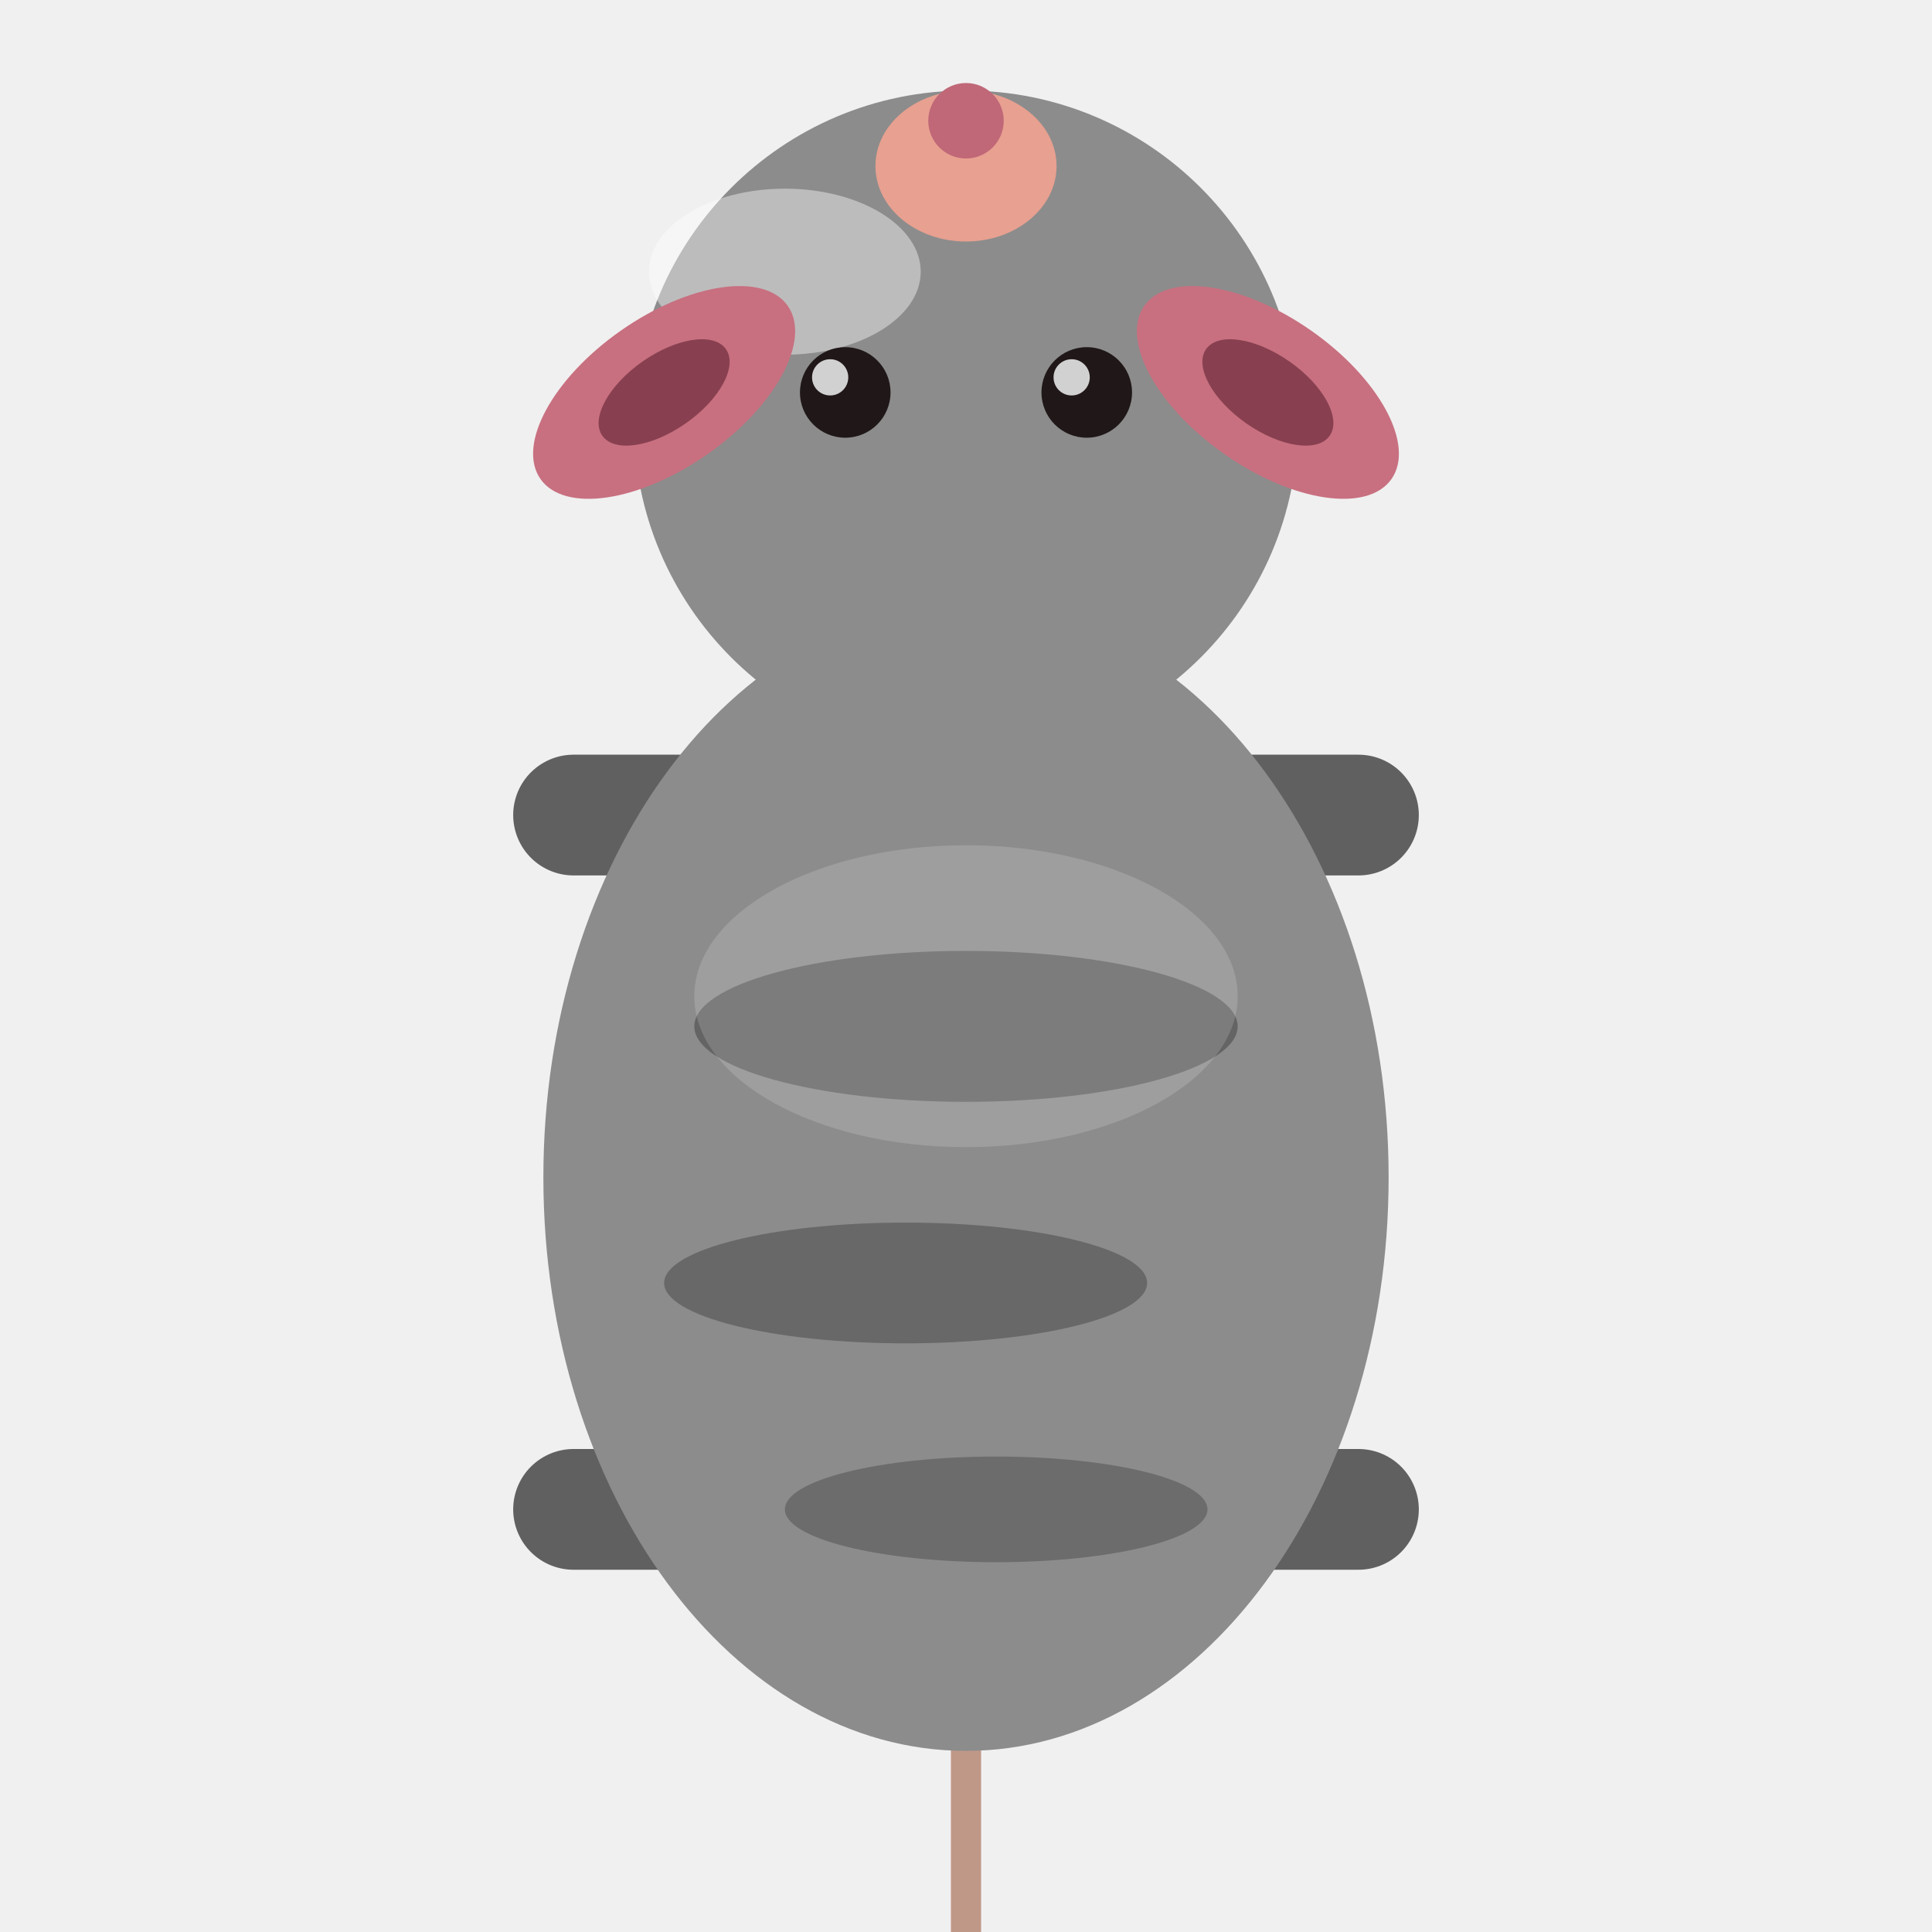
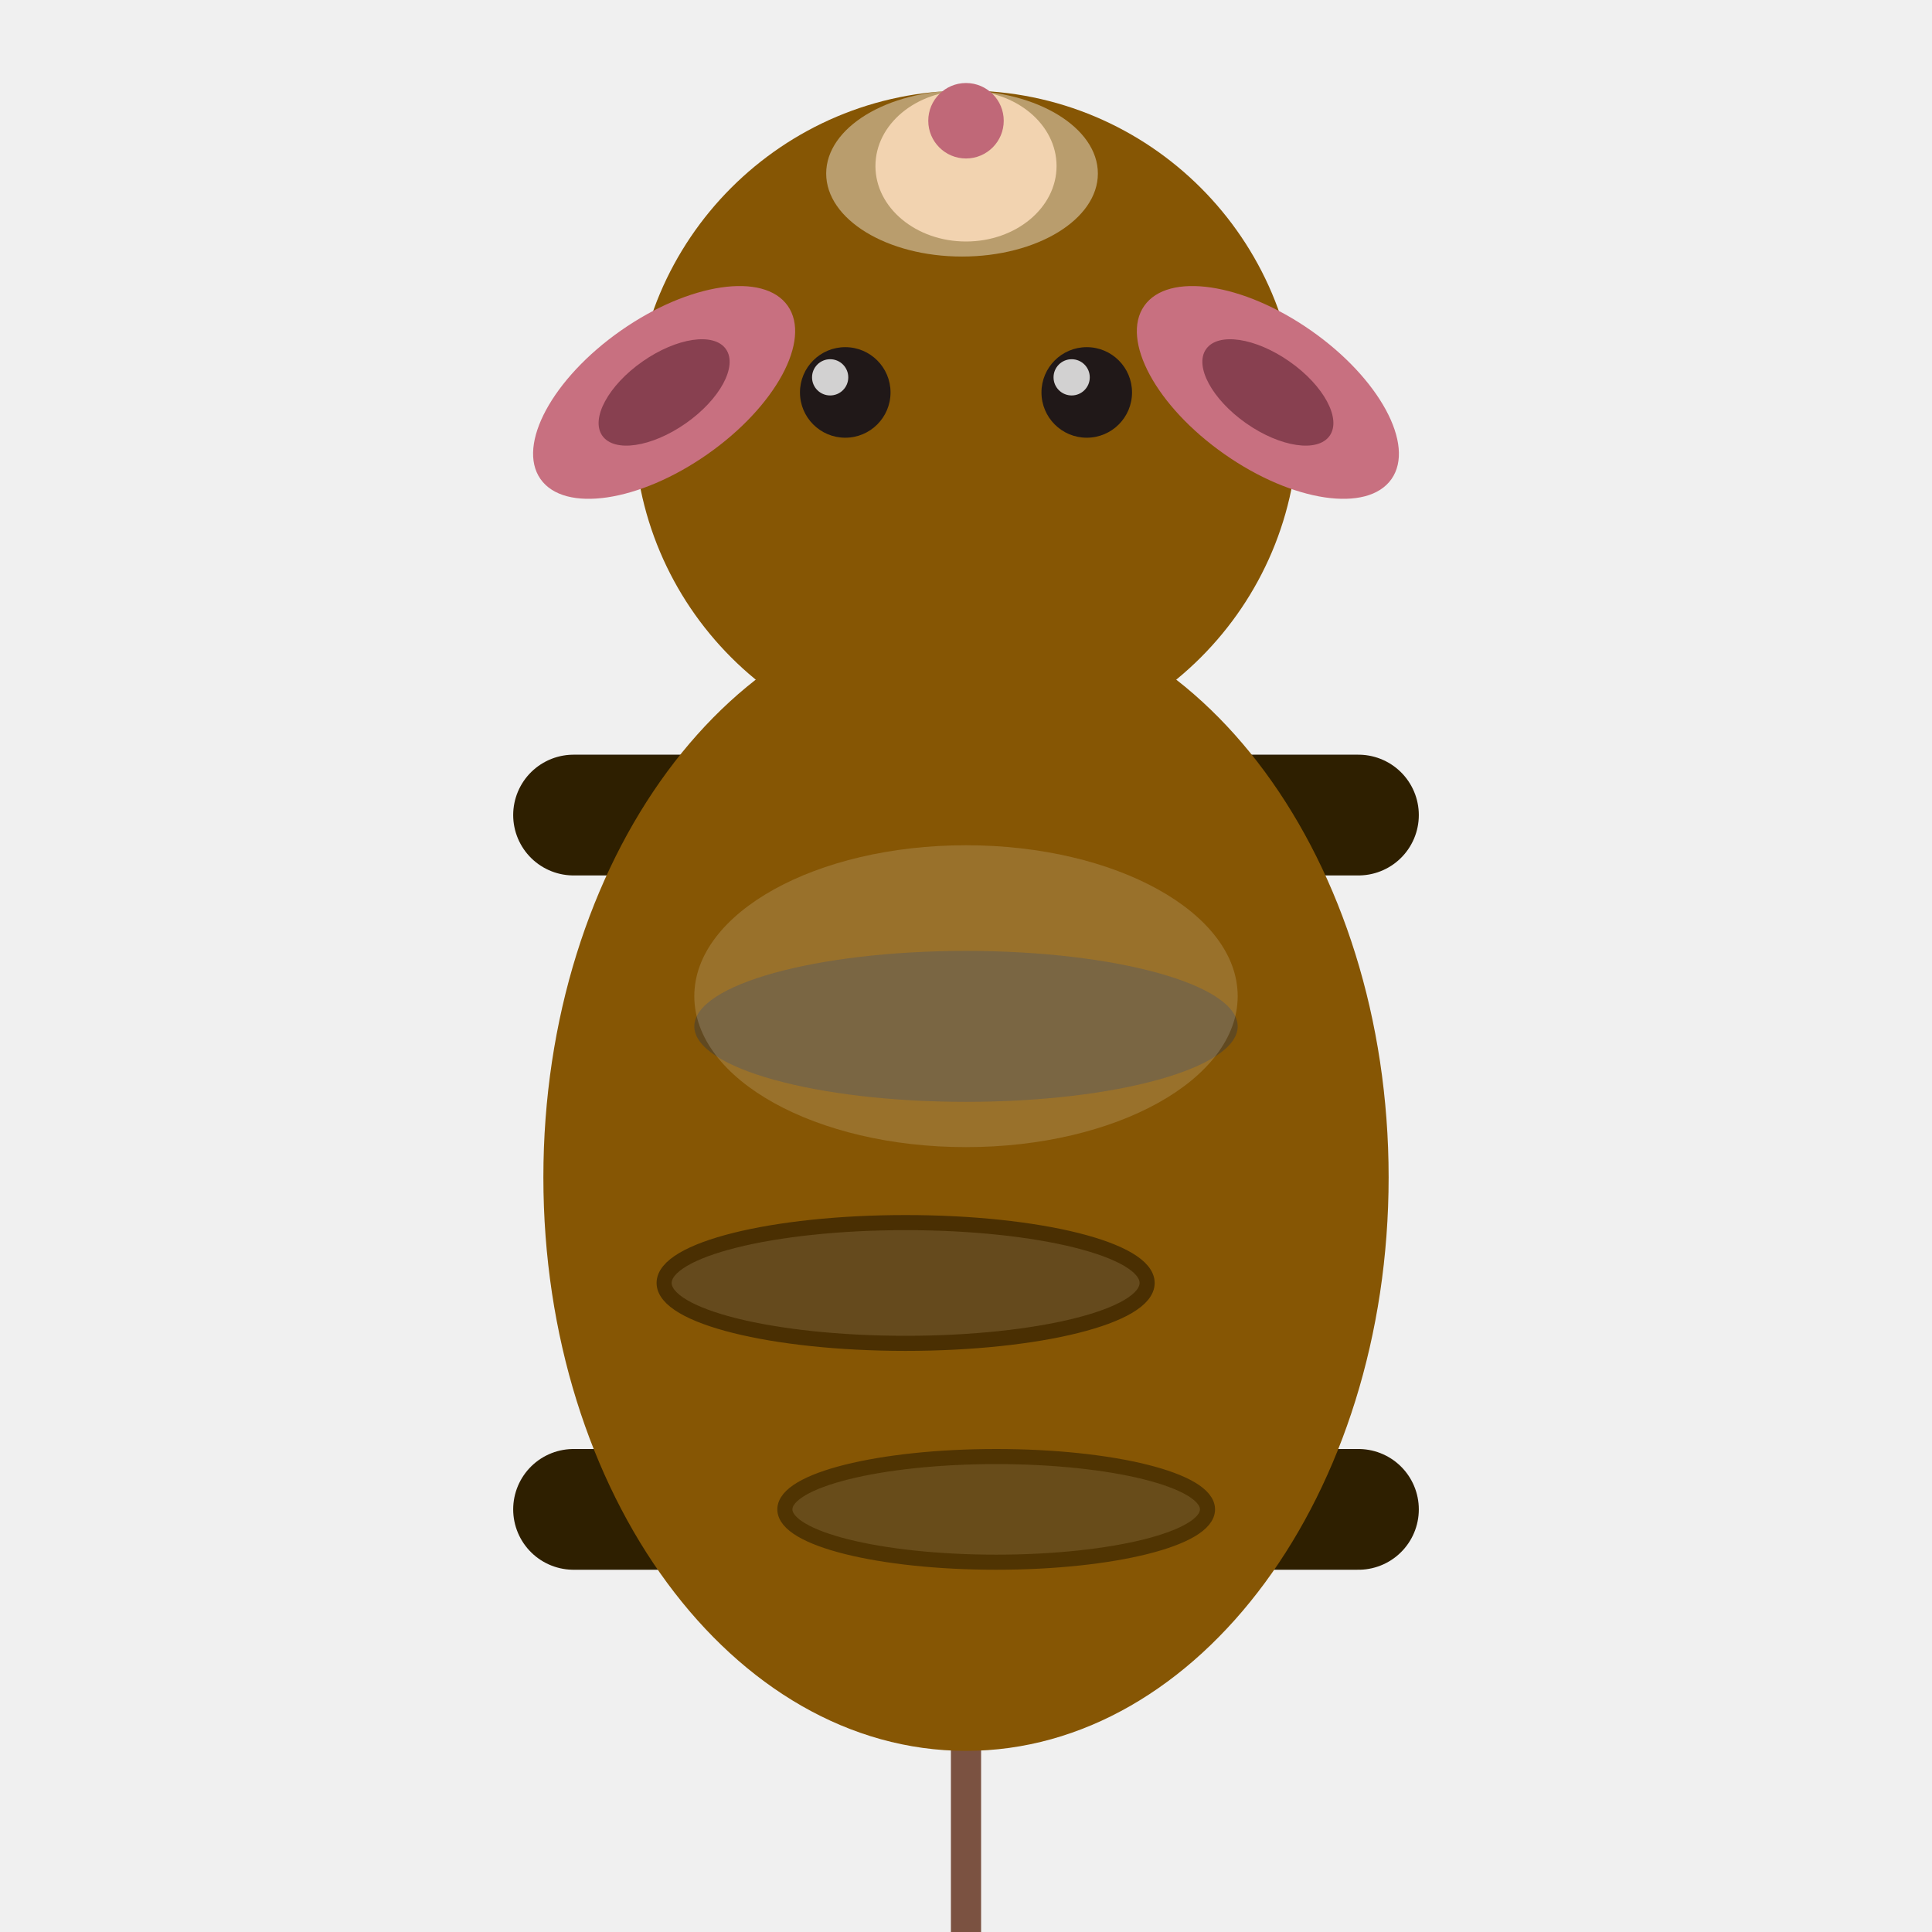
- <svg xmlns="http://www.w3.org/2000/svg" width="128" height="128" viewBox="0 0 128 128">
-   <path d="M 50 54 Q 44 54 38 54" stroke="#606060" stroke-width="8.0" stroke-linecap="round" fill="none" />
-   <path d="M 50 100 Q 44 100 38 100" stroke="#606060" stroke-width="8.0" stroke-linecap="round" fill="none" />
-   <path d="M 78 54 Q 84 54 90 54" stroke="#606060" stroke-width="8.0" stroke-linecap="round" fill="none" />
-   <path d="M 78 100 Q 84 100 90 100" stroke="#606060" stroke-width="8.0" stroke-linecap="round" fill="none" />
-   <path d="M 64 116 Q 64 122 64 128" stroke="#C09888" stroke-width="2.0" stroke-linecap="round" fill="none" />
-   <ellipse cx="64" cy="78" rx="28" ry="38" fill="#8C8C8C" />
-   <ellipse cx="64" cy="68" rx="18" ry="5" fill="#3C3C3C" opacity="0.50" />
-   <ellipse cx="60" cy="85" rx="16" ry="4" fill="#3C3C3C" opacity="0.45" />
-   <ellipse cx="66" cy="100" rx="14" ry="3.5" fill="#3C3C3C" opacity="0.40" />
-   <circle cx="64" cy="28" r="22" fill="#8C8C8C" />
-   <ellipse cx="52" cy="18" rx="9" ry="5.5" fill="white" opacity="0.42" />
-   <ellipse cx="64" cy="66" rx="18" ry="10" fill="white" opacity="0.16" />
-   <ellipse cx="64" cy="11" rx="6" ry="5" fill="#E8A090" />
-   <circle cx="64" cy="8" r="2.5" fill="#C06878" />
-   <ellipse cx="44" cy="26" rx="10" ry="5" fill="#C87080" transform="rotate(-35, 44, 26)" />
-   <ellipse cx="84" cy="26" rx="10" ry="5" fill="#C87080" transform="rotate(35, 84, 26)" />
-   <ellipse cx="44" cy="26" rx="5" ry="2.5" fill="#884050" transform="rotate(-35, 44, 26)" />
-   <ellipse cx="84" cy="26" rx="5" ry="2.5" fill="#884050" transform="rotate(35, 84, 26)" />
-   <circle cx="56" cy="26" r="3" fill="#201818" />
-   <circle cx="72" cy="26" r="3" fill="#201818" />
-   <circle cx="55" cy="25" r="1.2" fill="white" opacity="0.80" />
-   <circle cx="71" cy="25" r="1.2" fill="white" opacity="0.80" />
+ <svg xmlns="http://www.w3.org/2000/svg" width="128" height="128" viewBox="0 0 128 128" version="1.1" id="svg18">
+   <defs id="defs18" />
+   <path d="M 50 54 Q 44 54 38 54" stroke="#606060" stroke-width="8.0" stroke-linecap="round" fill="none" id="path1" style="stroke:#2e1f00;stroke-opacity:1" />
+   <path d="M 50 100 Q 44 100 38 100" stroke="#606060" stroke-width="8.0" stroke-linecap="round" fill="none" id="path2" style="stroke:#2e1f00;stroke-opacity:1" />
+   <path d="M 78 54 Q 84 54 90 54" stroke="#606060" stroke-width="8.0" stroke-linecap="round" fill="none" id="path3" style="stroke:#2e1f00;stroke-opacity:1" />
+   <path d="M 78 100 Q 84 100 90 100" stroke="#606060" stroke-width="8.0" stroke-linecap="round" fill="none" id="path4" style="stroke:#2e1f00;stroke-opacity:1" />
+   <path d="M 64 116 Q 64 122 64 128" stroke="#C09888" stroke-width="2.0" stroke-linecap="round" fill="none" id="path5" style="stroke:#7b5241;stroke-opacity:1" />
+   <ellipse cx="64" cy="78" rx="28" ry="38" fill="#8C8C8C" id="ellipse5" style="fill:#865604;fill-opacity:1" />
+   <ellipse cx="64" cy="68" rx="18" ry="5" fill="#3C3C3C" opacity="0.50" id="ellipse6" />
+   <ellipse cx="60" cy="85" rx="16" ry="4" fill="#3C3C3C" opacity="0.45" id="ellipse7" style="stroke:#000000;stroke-opacity:1" />
+   <ellipse cx="66" cy="100" rx="14" ry="3.5" fill="#3C3C3C" opacity="0.40" id="ellipse8" style="stroke:#000000;stroke-opacity:1" />
+   <circle cx="64" cy="28" r="22" fill="#8C8C8C" id="circle8" style="fill:#865604;fill-opacity:1" />
+   <ellipse cx="63.737" cy="11.497" rx="9" ry="5.5" fill="#ffffff" opacity="0.42" id="ellipse9" />
+   <ellipse cx="64" cy="66" rx="18" ry="10" fill="white" opacity="0.16" id="ellipse10" />
+   <ellipse cx="64" cy="11" rx="6" ry="5" fill="#E8A090" id="ellipse11" style="fill:#f2d3b0;fill-opacity:1" />
+   <circle cx="64" cy="8" r="2.5" fill="#C06878" id="circle11" />
+   <ellipse cx="44" cy="26" rx="10" ry="5" fill="#C87080" transform="rotate(-35, 44, 26)" id="ellipse12" />
+   <ellipse cx="84" cy="26" rx="10" ry="5" fill="#C87080" transform="rotate(35, 84, 26)" id="ellipse13" />
+   <ellipse cx="44" cy="26" rx="5" ry="2.5" fill="#884050" transform="rotate(-35, 44, 26)" id="ellipse14" />
+   <ellipse cx="84" cy="26" rx="5" ry="2.5" fill="#884050" transform="rotate(35, 84, 26)" id="ellipse15" />
+   <circle cx="56" cy="26" r="3" fill="#201818" id="circle15" />
+   <circle cx="72" cy="26" r="3" fill="#201818" id="circle16" />
+   <circle cx="55" cy="25" r="1.2" fill="white" opacity="0.80" id="circle17" />
+   <circle cx="71" cy="25" r="1.2" fill="white" opacity="0.80" id="circle18" />
</svg>
